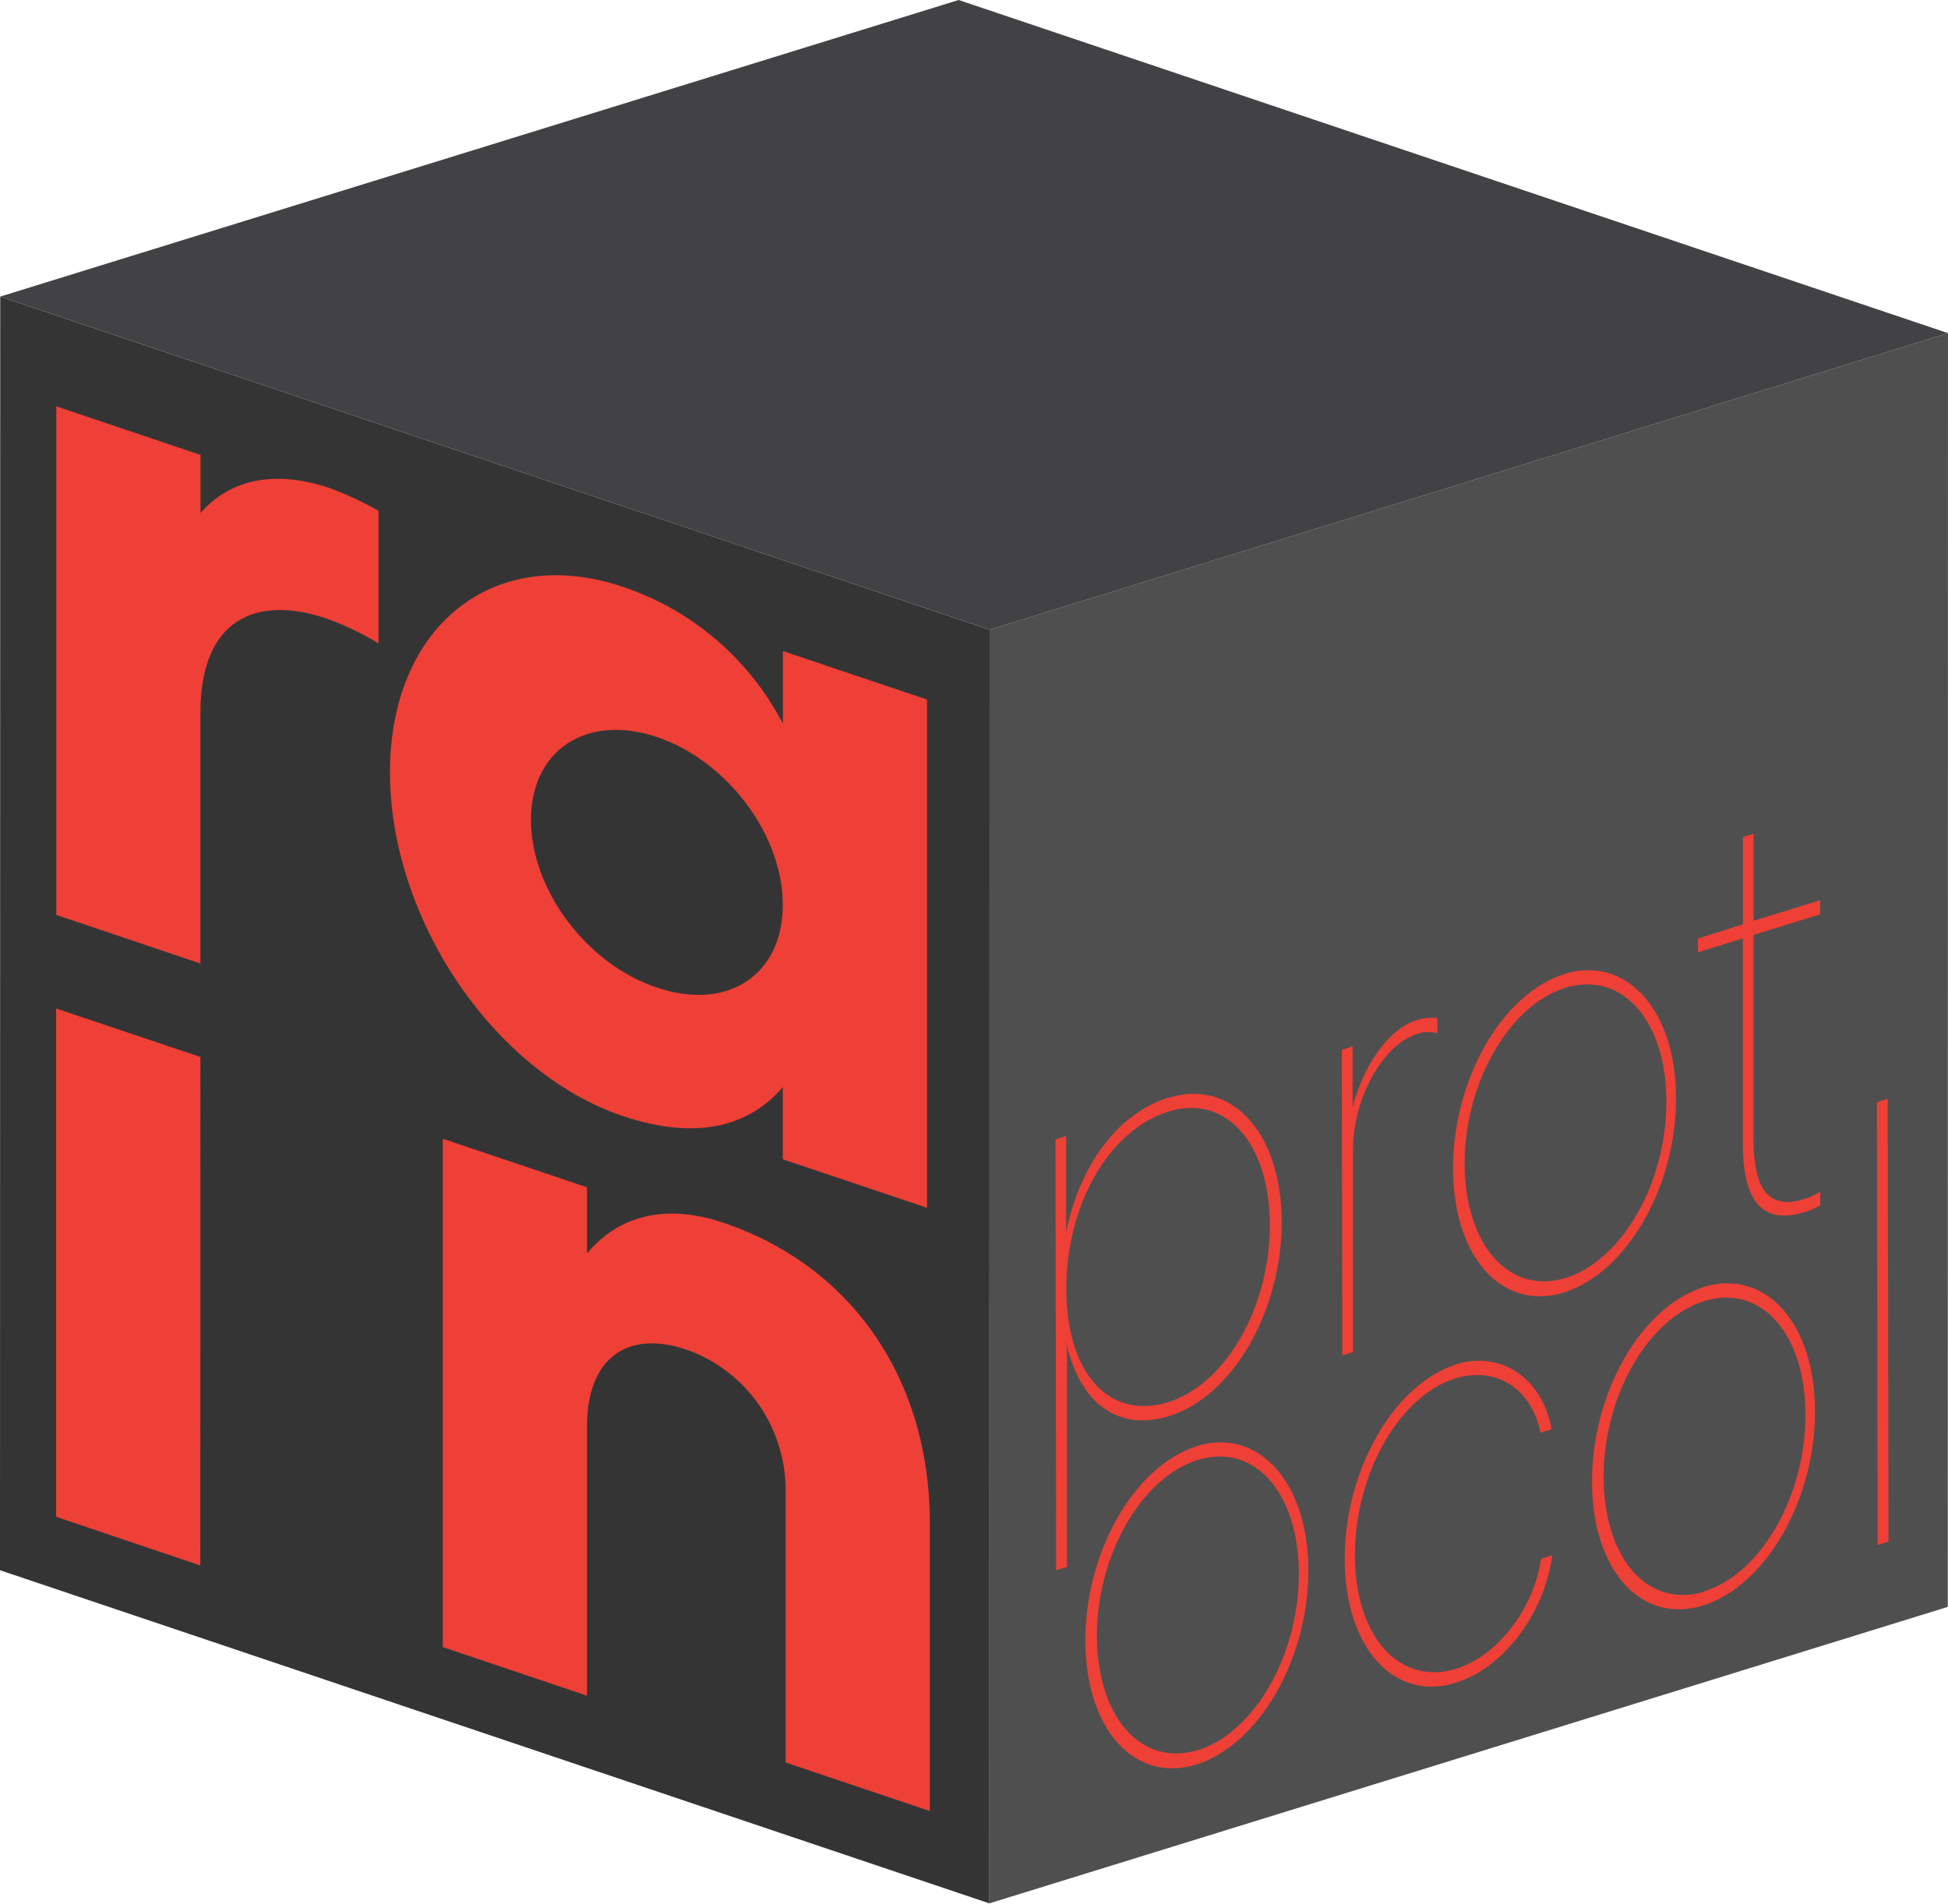
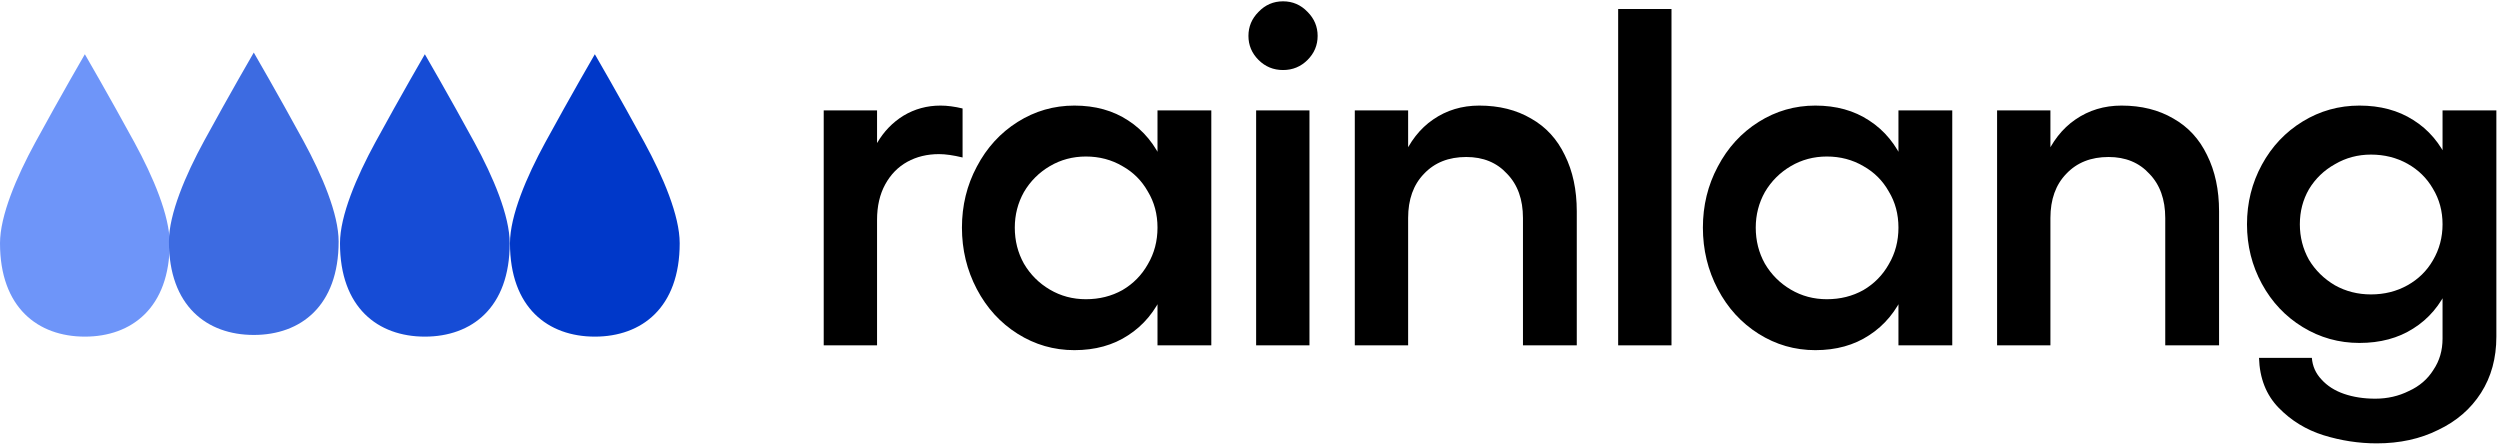
- <svg xmlns="http://www.w3.org/2000/svg" width="44" height="43" viewBox="0 0 44 43" fill="none">
-   <path d="M44 7.526L43.995 36.302L22.347 43L22.351 14.226L44 7.526Z" fill="#4F4F50" />
-   <path d="M26.404 31.674C25.053 32.095 24.087 31.024 24.085 29.124C24.082 27.224 25.042 25.534 26.393 25.112C27.693 24.706 28.682 25.837 28.682 27.682C28.682 29.527 27.693 31.265 26.393 31.674H26.404ZM26.393 24.797C25.248 25.154 24.394 26.31 24.082 27.838V25.664L23.84 25.74L23.856 35.474L24.099 35.398V30.396C24.414 31.729 25.28 32.346 26.416 31.989C27.837 31.544 28.953 29.622 28.95 27.608C28.948 25.594 27.826 24.363 26.404 24.799" fill="#EE4036" />
-   <path d="M32 23.045C31.361 23.244 30.793 24.078 30.551 25.012V23.64L30.306 23.717L30.319 30.621L30.562 30.545V25.956C30.562 24.855 31.208 23.61 32.009 23.358C32.157 23.307 32.316 23.302 32.467 23.344V23.001C32.313 22.981 32.157 22.996 32.009 23.045" fill="#EE4036" />
-   <path d="M35.373 28.867C34.093 29.268 33.097 28.134 33.083 26.317C33.069 24.5 34.07 22.718 35.35 22.319C36.63 21.921 37.639 23.047 37.639 24.892C37.639 26.737 36.63 28.482 35.35 28.878L35.373 28.867ZM35.338 22.004C33.937 22.442 32.82 24.377 32.82 26.394C32.82 28.41 33.942 29.639 35.338 29.194C36.735 28.749 37.857 26.829 37.857 24.815C37.857 22.801 36.724 21.571 35.322 22.004" fill="#EE4036" />
-   <path d="M39.611 18.834L39.368 18.91V20.882L38.351 21.202V21.515L39.366 21.198V25.833C39.366 27.277 39.906 27.652 40.781 27.379C40.897 27.341 41.009 27.292 41.115 27.23V26.918C41.011 26.988 40.898 27.043 40.779 27.08C40.059 27.312 39.611 27.029 39.608 25.756V21.121L41.111 20.657V20.338L39.608 20.801V18.826" fill="#EE4036" />
-   <path d="M27.066 39.533C25.786 39.934 24.788 38.8 24.776 36.983C24.765 35.166 25.768 33.386 27.047 32.985C28.327 32.584 29.337 33.713 29.337 35.558C29.337 37.403 28.327 39.148 27.047 39.544L27.066 39.533ZM27.034 32.672C25.633 33.11 24.515 35.046 24.515 37.06C24.515 39.074 25.639 40.304 27.034 39.859C28.428 39.414 29.552 37.498 29.552 35.481C29.552 33.465 28.408 32.237 27.018 32.672" fill="#EE4036" />
-   <path d="M32.893 30.825C31.492 31.265 30.374 33.201 30.374 35.215C30.374 37.229 31.496 38.46 32.893 38.012C33.91 37.695 34.873 36.522 35.063 35.134L34.809 35.215C34.629 36.413 33.777 37.424 32.893 37.699C31.613 38.098 30.603 36.967 30.603 35.138C30.603 33.31 31.592 31.541 32.872 31.14C33.788 30.858 34.599 31.372 34.796 32.369L35.047 32.288C34.835 31.129 33.903 30.505 32.872 30.825" fill="#EE4036" />
-   <path d="M38.512 35.952C37.23 36.353 36.234 35.222 36.222 33.391C36.211 31.56 37.211 29.794 38.491 29.395C39.771 28.997 40.781 30.123 40.781 31.965C40.781 33.808 39.771 35.556 38.491 35.952H38.512ZM38.477 29.08C37.076 29.518 35.959 31.453 35.959 33.467C35.959 35.481 37.078 36.712 38.477 36.267C39.876 35.822 40.996 33.905 40.996 31.889C40.996 29.873 39.865 28.644 38.461 29.08" fill="#EE4036" />
-   <path d="M42.638 24.822L42.395 24.899L42.411 34.904L42.656 34.828L42.638 24.822Z" fill="#EE4036" />
-   <path d="M22.347 43L0 35.474L0.005 6.7L22.352 14.226L22.347 43Z" fill="#343435" />
-   <path d="M7.464 11.032C6.193 10.603 5.197 10.831 4.529 11.588V10.277L1.271 9.18V20.669L4.527 21.768V16.103C4.527 13.971 5.797 13.443 7.368 13.971C7.779 14.119 8.175 14.308 8.55 14.534V11.54C8.201 11.342 7.838 11.173 7.464 11.032Z" fill="#EE4036" />
-   <path d="M14.835 22.31C13.264 21.786 11.993 20.115 11.993 18.523C11.993 16.931 13.264 16.122 14.837 16.65C16.41 17.179 17.681 18.847 17.681 20.44C17.681 22.032 16.433 22.85 14.835 22.31ZM14.074 13.259C11.141 12.27 8.808 14.152 8.808 17.45C8.808 20.748 11.144 24.227 14.074 25.216C15.677 25.752 16.893 25.485 17.681 24.558V26.19L20.939 27.286V15.804L17.683 14.708V16.347C16.919 14.884 15.626 13.778 14.074 13.259Z" fill="#EE4036" />
-   <path d="M4.527 23.879L1.268 22.783V34.267L4.524 35.366L4.527 23.879Z" fill="#EE4036" />
-   <path d="M16.332 27.622C15.036 27.186 13.974 27.458 13.259 28.317V26.823L10.001 25.726V37.21L13.259 38.309V32.216C13.259 30.719 14.139 30.03 15.501 30.489C16.166 30.72 16.741 31.159 17.145 31.742C17.548 32.325 17.758 33.022 17.745 33.734V39.818L21.003 40.914V34.411C21.003 31.166 19.247 28.603 16.334 27.622" fill="#EE4036" />
-   <path d="M22.352 14.226L0.005 6.7L21.653 0L44 7.526L22.352 14.226Z" fill="#424244" />
+ <svg xmlns="http://www.w3.org/2000/svg" width="666" height="119" viewBox="0 0 666 119" fill="none">
+   <path d="M181.071 64.796C181.071 81.965 170.95 89.678 158.465 89.678C145.98 89.678 135.859 81.965 135.859 64.796C135.859 57.482 140.261 47.109 145.262 37.941C152.112 25.382 158.465 14.448 158.465 14.448C158.465 14.448 164.818 25.382 171.668 37.941C176.669 47.109 181.071 57.482 181.071 64.796Z" fill="#0038C9" />
+   <path d="M45.211 64.796C45.211 81.965 35.09 89.678 22.606 89.678C10.121 89.678 0 81.965 0 64.796C0 57.482 4.402 47.109 9.403 37.941C16.252 25.382 22.606 14.448 22.606 14.448C22.606 14.448 28.959 25.382 35.809 37.941C40.809 47.109 45.211 57.482 45.211 64.796Z" fill="#6E95F9" />
+   <path d="M135.784 64.796C135.784 81.965 125.664 89.678 113.179 89.678C100.694 89.678 90.573 81.965 90.573 64.796C90.573 57.482 94.975 47.109 99.976 37.941C106.826 25.382 113.179 14.448 113.179 14.448C113.179 14.448 119.532 25.382 126.382 37.941C131.383 47.109 135.784 57.482 135.784 64.796Z" fill="#164CD6" />
+   <path d="M90.211 64.347C90.211 81.516 80.09 89.229 67.606 89.229C55.121 89.229 45 81.516 45 64.347C45 57.033 49.402 46.661 54.403 37.492C61.252 24.933 67.606 14 67.606 14C67.606 14 73.959 24.933 80.808 37.492C85.809 46.661 90.211 57.033 90.211 64.347Z" fill="#3D6BE1" />
+   <path d="M633.159 118.112C628.38 118.112 623.644 117.387 618.951 115.936C614.343 114.485 610.375 112.053 607.047 108.64C603.719 105.227 601.969 100.789 601.799 95.328H615.879C616.049 97.547 616.903 99.467 618.439 101.088C619.975 102.795 621.98 104.075 624.455 104.928C626.929 105.781 629.703 106.208 632.775 106.208C636.017 106.208 639.004 105.525 641.735 104.16C644.551 102.88 646.727 101.003 648.263 98.528C649.884 96.139 650.695 93.365 650.695 90.208V29.408H665.031V89.696C665.031 95.413 663.665 100.405 660.935 104.672C658.204 108.939 654.407 112.224 649.543 114.528C644.764 116.917 639.303 118.112 633.159 118.112ZM628.551 91.36C623.089 91.36 618.055 89.952 613.447 87.136C608.839 84.32 605.212 80.48 602.567 75.616C599.921 70.752 598.599 65.461 598.599 59.744C598.599 54.027 599.921 48.736 602.567 43.872C605.212 39.008 608.839 35.168 613.447 32.352C618.055 29.536 623.089 28.128 628.551 28.128C634.097 28.128 638.876 29.408 642.887 31.968C646.983 34.528 650.097 38.197 652.231 42.976C654.364 47.755 655.431 53.344 655.431 59.744C655.431 66.144 654.364 71.733 652.231 76.512C650.097 81.291 646.983 84.96 642.887 87.52C638.876 90.08 634.097 91.36 628.551 91.36ZM631.623 78.432C635.207 78.432 638.449 77.621 641.351 76C644.252 74.379 646.513 72.16 648.135 69.344C649.841 66.443 650.695 63.243 650.695 59.744C650.695 56.245 649.841 53.088 648.135 50.272C646.513 47.456 644.252 45.237 641.351 43.616C638.449 41.995 635.207 41.184 631.623 41.184C628.124 41.184 624.924 42.037 622.023 43.744C619.121 45.365 616.817 47.584 615.111 50.4C613.489 53.216 612.679 56.331 612.679 59.744C612.679 63.157 613.489 66.315 615.111 69.216C616.817 72.032 619.121 74.293 622.023 76C624.924 77.621 628.124 78.432 631.623 78.432Z" fill="black" />
+   <path d="M546.231 92H532.023V29.408H546.231V92ZM576.823 58.08C576.823 53.131 575.415 49.205 572.599 46.304C569.869 43.317 566.242 41.824 561.719 41.824C557.026 41.824 553.271 43.317 550.455 46.304C547.639 49.205 546.231 53.131 546.231 58.08H541.879C541.879 52.107 542.818 46.859 544.695 42.336C546.658 37.728 549.389 34.229 552.887 31.84C556.471 29.365 560.567 28.128 565.175 28.128C570.466 28.128 575.074 29.28 578.999 31.584C582.925 33.803 585.911 37.045 587.959 41.312C590.093 45.579 591.159 50.571 591.159 56.288V92H576.823V58.08Z" fill="black" />
+   <path d="M520.083 92H505.747V29.408H520.083V92ZM483.603 93.28C478.142 93.28 473.107 91.829 468.499 88.928C463.891 86.027 460.265 82.059 457.619 77.024C454.974 71.989 453.651 66.528 453.651 60.64C453.651 54.752 454.974 49.333 457.619 44.384C460.265 39.349 463.891 35.381 468.499 32.48C473.107 29.579 478.142 28.128 483.603 28.128C489.15 28.128 493.929 29.451 497.939 32.096C502.035 34.741 505.15 38.539 507.283 43.488C509.417 48.352 510.483 54.069 510.483 60.64C510.483 67.296 509.417 73.099 507.283 78.048C505.15 82.912 502.035 86.667 497.939 89.312C493.929 91.957 489.15 93.28 483.603 93.28ZM486.675 79.712C490.259 79.712 493.502 78.901 496.403 77.28C499.305 75.573 501.566 73.269 503.187 70.368C504.894 67.467 505.747 64.224 505.747 60.64C505.747 57.056 504.894 53.856 503.187 51.04C501.566 48.139 499.305 45.877 496.403 44.256C493.502 42.549 490.259 41.696 486.675 41.696C483.177 41.696 479.977 42.549 477.075 44.256C474.174 45.963 471.87 48.267 470.163 51.168C468.542 54.069 467.731 57.227 467.731 60.64C467.731 64.139 468.542 67.339 470.163 70.24C471.87 73.141 474.174 75.445 477.075 77.152C479.977 78.859 483.177 79.712 486.675 79.712Z" fill="black" />
+   <path d="M431.078 2.4H445.286V92H431.078V2.4Z" fill="black" />
+   <path d="M375.126 92H360.918V29.408H375.126V92ZM405.718 58.08C405.718 53.131 404.31 49.205 401.494 46.304C398.763 43.317 395.137 41.824 390.614 41.824C385.921 41.824 382.166 43.317 379.35 46.304C376.534 49.205 375.126 53.131 375.126 58.08H370.774C370.774 52.107 371.713 46.859 373.59 42.336C375.553 37.728 378.283 34.229 381.782 31.84C385.366 29.365 389.462 28.128 394.07 28.128C399.361 28.128 403.969 29.28 407.894 31.584C411.819 33.803 414.806 37.045 416.854 41.312C418.987 45.579 420.054 50.571 420.054 56.288V92H405.718V58.08Z" fill="black" />
+   <path d="M348.841 29.408V92H334.633V29.408H348.841ZM341.801 18.656C339.241 18.656 337.065 17.76 335.273 15.968C333.481 14.176 332.585 12.043 332.585 9.568C332.585 7.093 333.481 4.96 335.273 3.168C337.065 1.291 339.241 0.352 341.801 0.352C344.361 0.352 346.537 1.291 348.329 3.168C350.121 4.96 351.017 7.093 351.017 9.568C351.017 12.043 350.121 14.176 348.329 15.968C346.537 17.76 344.361 18.656 341.801 18.656Z" fill="black" />
+   <path d="M322.693 92H308.357V29.408H322.693V92ZM286.213 93.28C280.751 93.28 275.717 91.829 271.109 88.928C266.501 86.027 262.874 82.059 260.229 77.024C257.583 71.989 256.261 66.528 256.261 60.64C256.261 54.752 257.583 49.333 260.229 44.384C262.874 39.349 266.501 35.381 271.109 32.48C275.717 29.579 280.751 28.128 286.213 28.128C291.759 28.128 296.538 29.451 300.549 32.096C304.645 34.741 307.759 38.539 309.893 43.488C312.026 48.352 313.093 54.069 313.093 60.64C313.093 67.296 312.026 73.099 309.893 78.048C307.759 82.912 304.645 86.667 300.549 89.312C296.538 91.957 291.759 93.28 286.213 93.28ZM289.285 79.712C292.869 79.712 296.111 78.901 299.013 77.28C301.914 75.573 304.175 73.269 305.797 70.368C307.503 67.467 308.357 64.224 308.357 60.64C308.357 57.056 307.503 53.856 305.797 51.04C304.175 48.139 301.914 45.877 299.013 44.256C296.111 42.549 292.869 41.696 289.285 41.696C285.786 41.696 282.586 42.549 279.685 44.256C276.783 45.963 274.479 48.267 272.773 51.168C271.151 54.069 270.341 57.227 270.341 60.64C270.341 64.139 271.151 67.339 272.773 70.24C274.479 73.141 276.783 75.445 279.685 77.152C282.586 78.859 285.786 79.712 289.285 79.712Z" fill="black" />
+   <path d="M219.438 29.408H233.646V38.112C235.438 35.04 237.784 32.608 240.686 30.816C243.672 29.024 246.958 28.128 250.542 28.128C252.333 28.128 254.296 28.384 256.43 28.896V41.952C253.955 41.355 251.864 41.056 250.158 41.056C247 41.056 244.184 41.739 241.71 43.104C239.235 44.469 237.272 46.475 235.822 49.12C234.371 51.765 233.646 54.923 233.646 58.592V92H219.438V29.408Z" fill="black" />
</svg>
